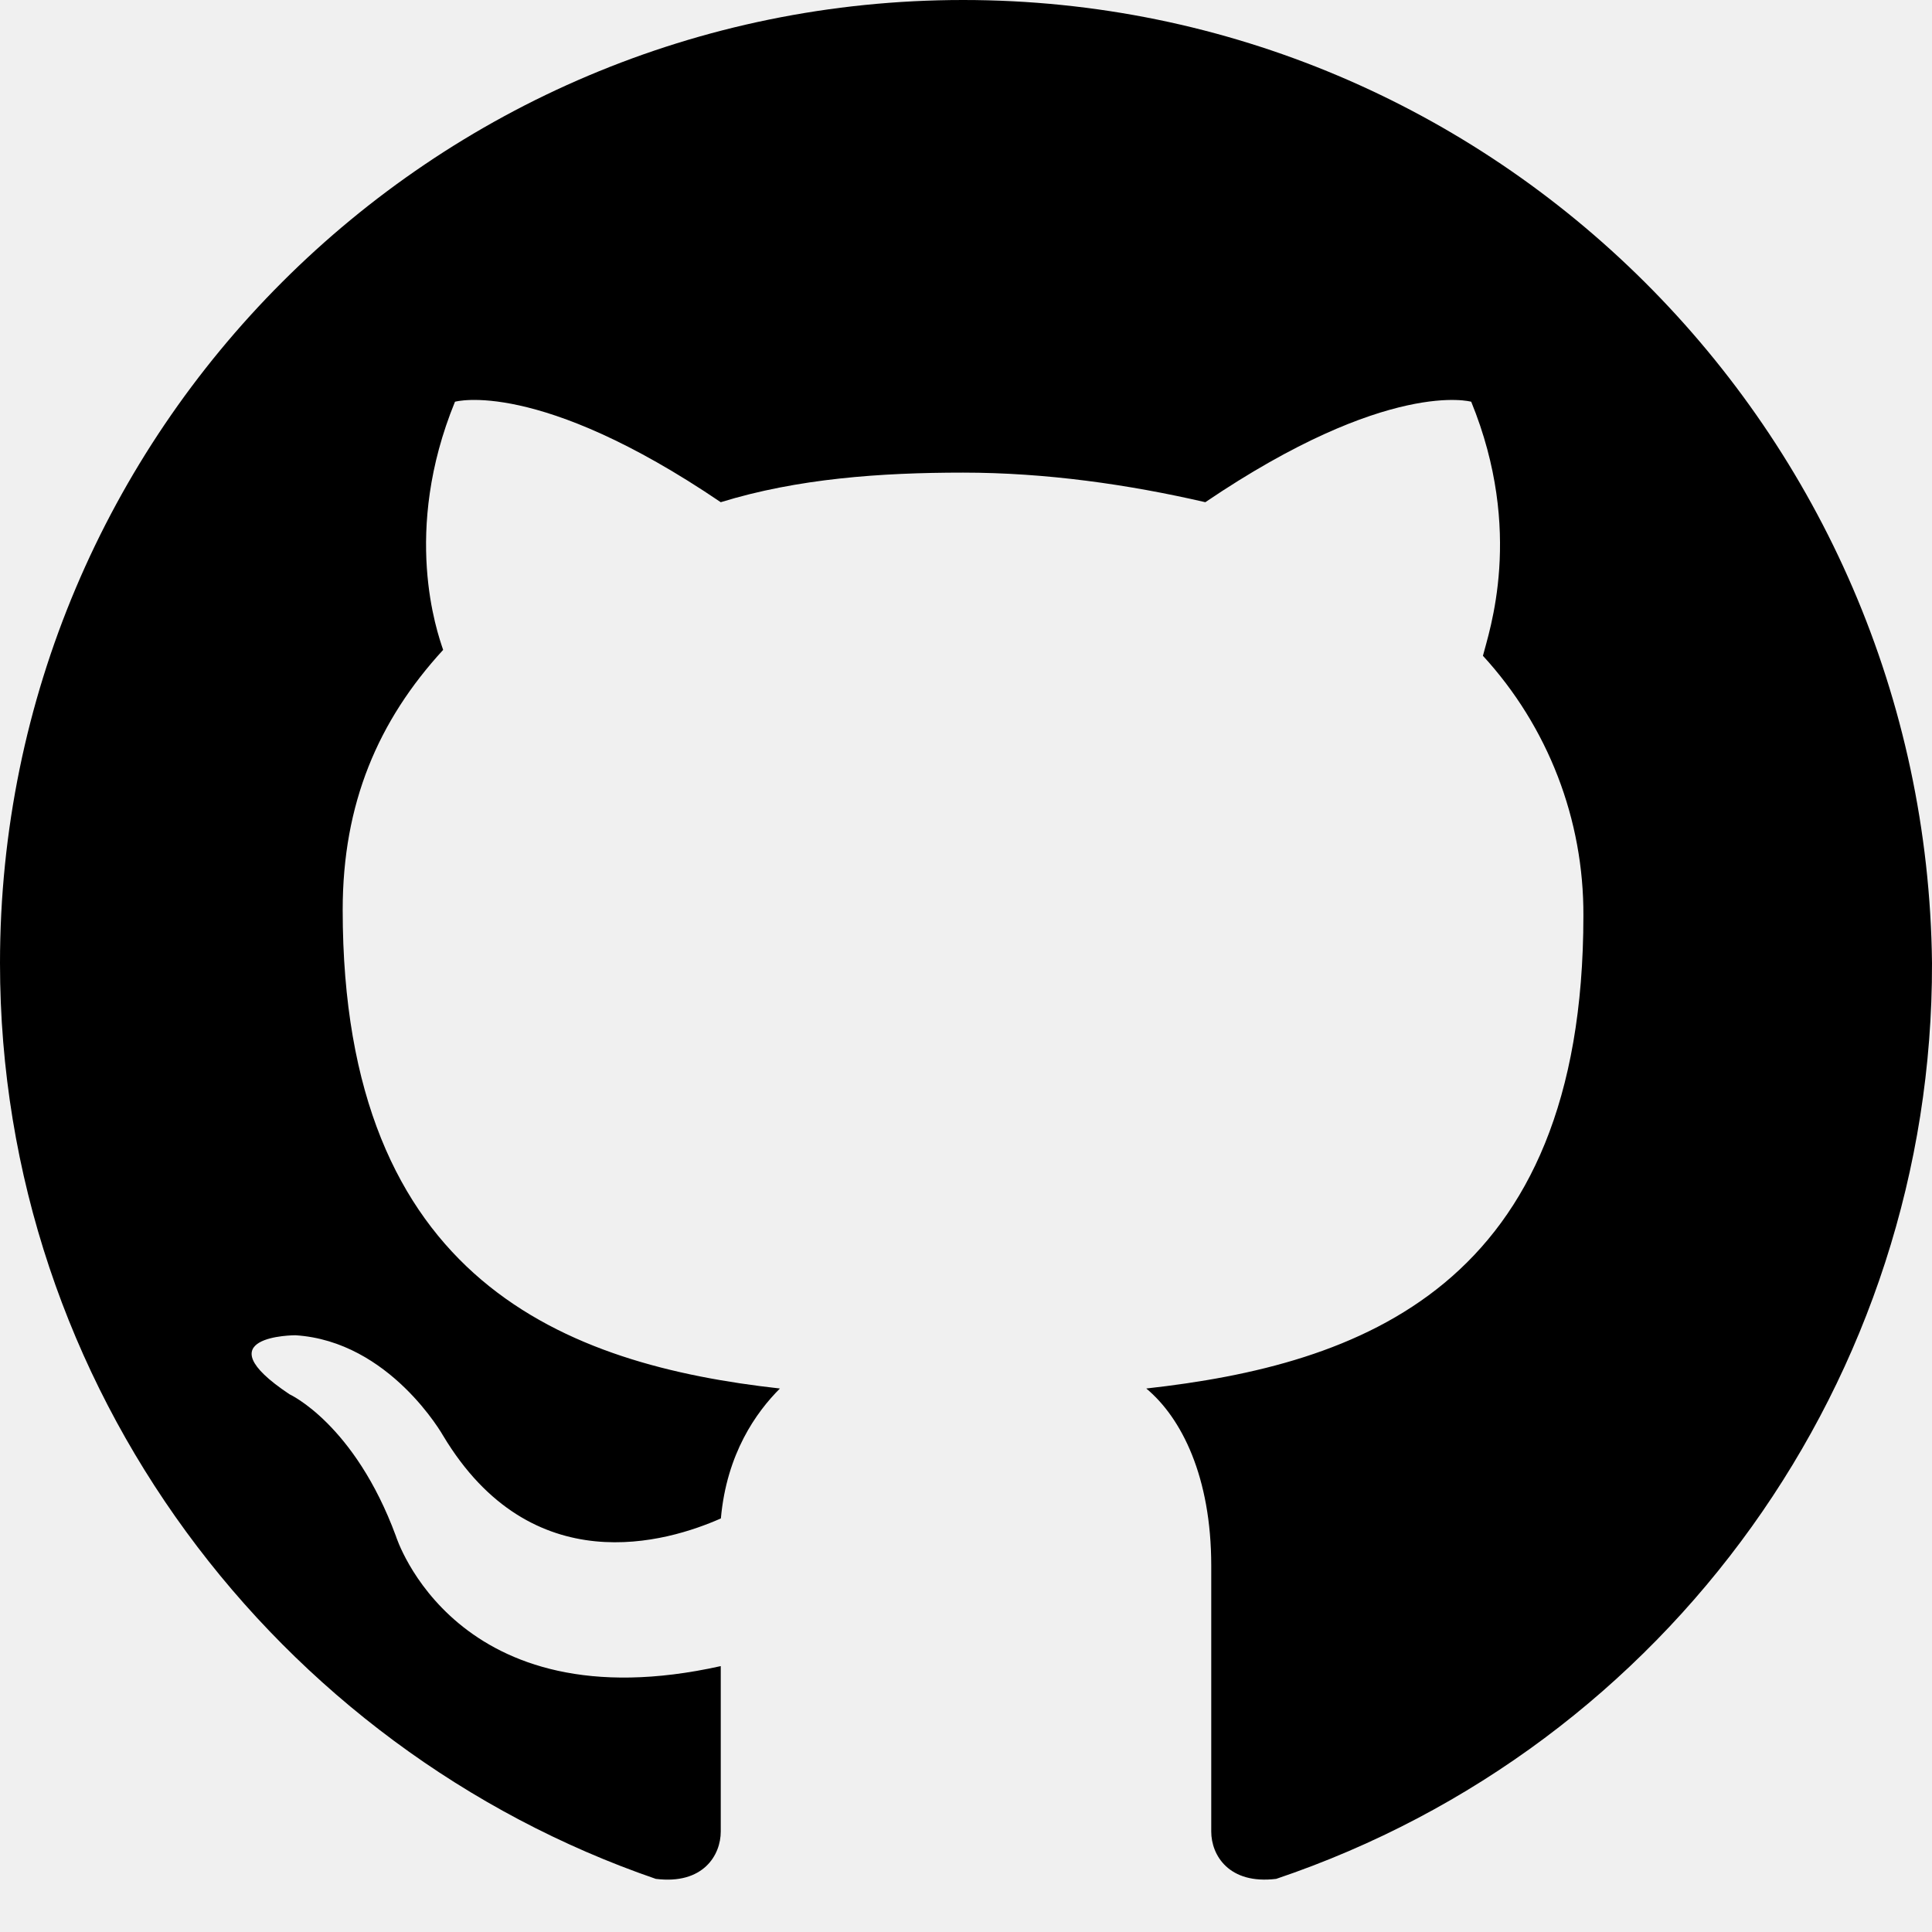
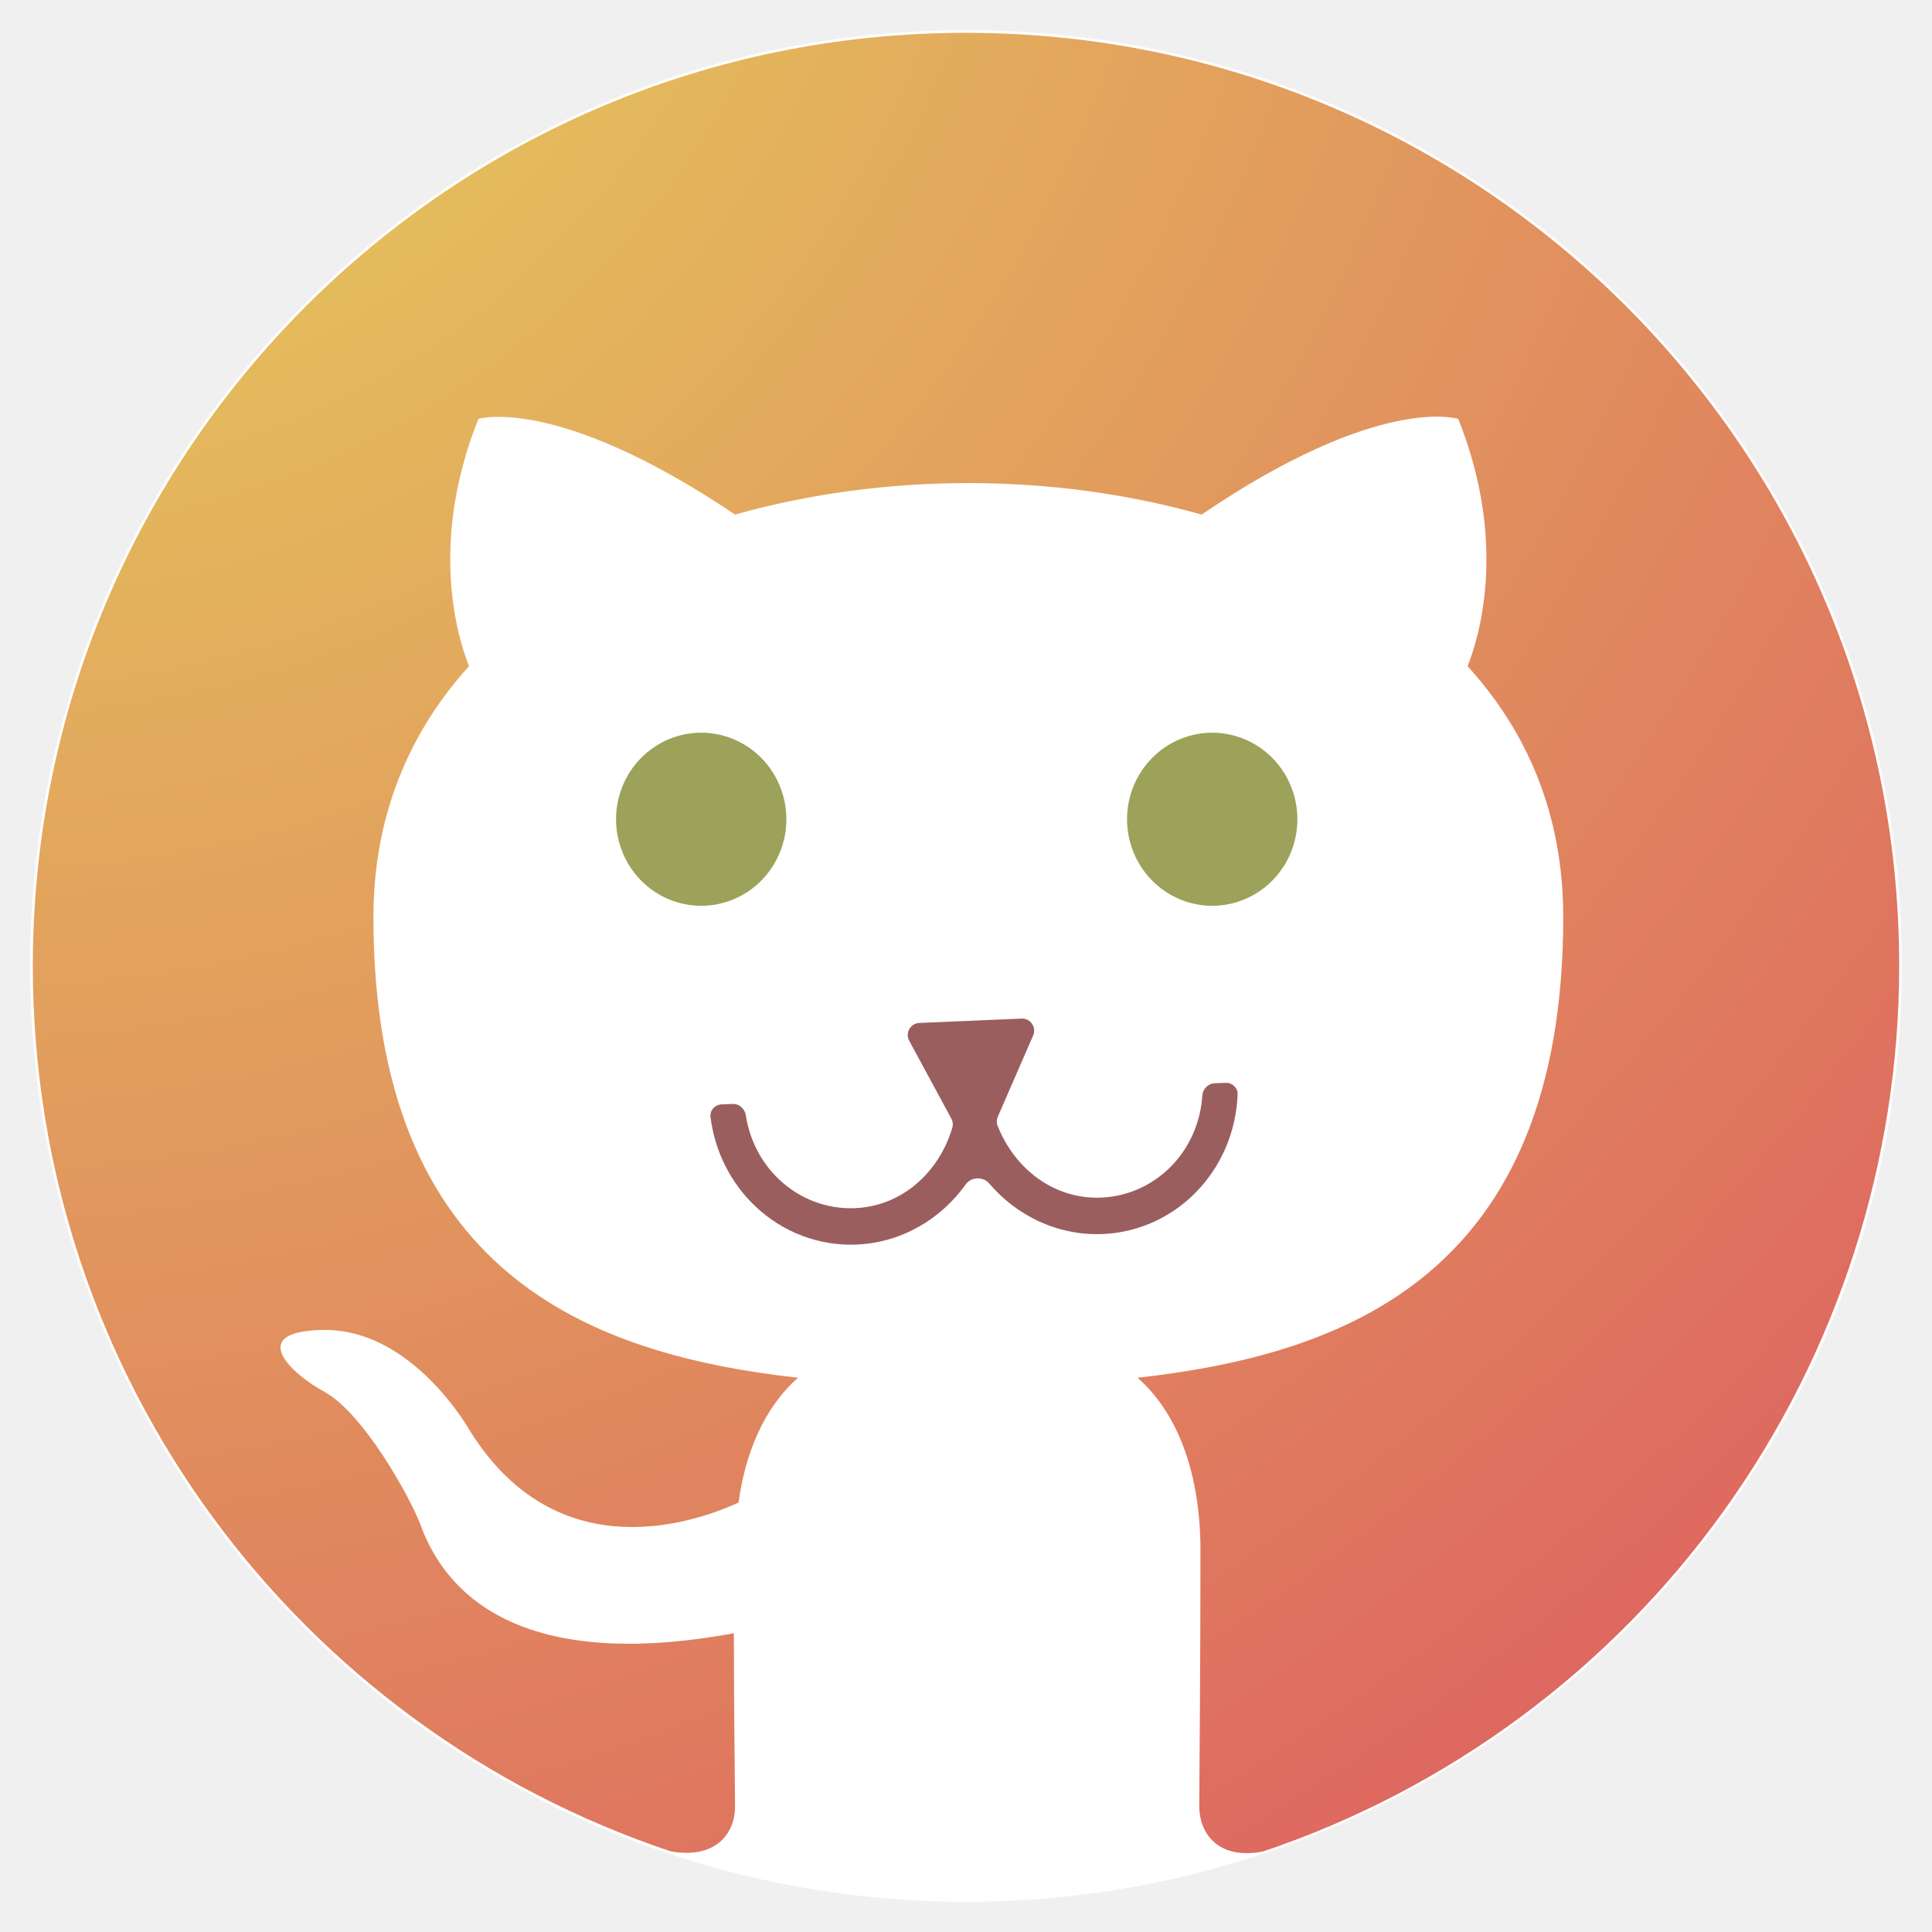
- <svg xmlns="http://www.w3.org/2000/svg" aria-hidden="true" role="img" class="iconify iconify--codicon" width="32" height="32" preserveAspectRatio="xMidYMid meet" viewBox="0 0 16 16">
-   <g fill="currentColor">
-     <path fill-rule="evenodd" clip-rule="evenodd" d="M7.976 0A7.977 7.977 0 0 0 0 7.976c0 3.522 2.3 6.507 5.431 7.584c.392.049.538-.196.538-.392v-1.37c-2.201.49-2.69-1.076-2.69-1.076c-.343-.93-.881-1.175-.881-1.175c-.734-.489.048-.489.048-.489c.783.049 1.224.832 1.224.832c.734 1.223 1.859.88 2.3.685c.048-.538.293-.88.489-1.076c-1.762-.196-3.621-.881-3.621-3.964c0-.88.293-1.566.832-2.153c-.05-.147-.343-.978.098-2.055c0 0 .685-.196 2.201.832c.636-.196 1.322-.245 2.007-.245s1.37.098 2.006.245c1.517-1.027 2.202-.832 2.202-.832c.44 1.077.146 1.908.097 2.104a3.16 3.16 0 0 1 .832 2.153c0 3.083-1.86 3.719-3.62 3.915c.293.244.538.733.538 1.467v2.202c0 .196.146.44.538.392A7.984 7.984 0 0 0 16 7.976C15.951 3.572 12.38 0 7.976 0z" />
-   </g>
+ <svg xmlns="http://www.w3.org/2000/svg" width="128" height="128" viewBox="0 0 128 128" fill="none">
+   <circle cx="64" cy="64" r="62" fill="white" />
+   <path fill-rule="evenodd" clip-rule="evenodd" d="M50.447 50.223C49.389 49.148 47.954 48.543 46.458 48.543C44.961 48.543 43.526 49.148 42.468 50.223C41.41 51.298 40.815 52.757 40.815 54.277C40.815 55.798 41.41 57.257 42.468 58.332C43.526 59.407 44.961 60.011 46.458 60.011C47.954 60.011 49.389 59.407 50.447 58.332C51.506 57.257 52.1 55.798 52.1 54.277C52.1 52.757 51.506 51.298 50.447 50.223ZM84.303 50.223C83.244 49.148 81.809 48.543 80.313 48.543C78.816 48.543 77.381 49.148 76.323 50.223C75.265 51.298 74.67 52.757 74.67 54.277C74.67 55.798 75.265 57.257 76.323 58.332C77.381 59.407 78.816 60.011 80.313 60.011C81.809 60.011 83.244 59.407 84.303 58.332C85.361 57.257 85.955 55.798 85.955 54.277C85.955 52.757 85.361 51.298 84.303 50.223Z" fill="#9CA259" />
+   <path d="M66.106 73.99L68.449 68.603C68.685 68.061 68.272 67.459 67.681 67.484L60.907 67.774C60.317 67.799 59.957 68.434 60.238 68.954L63.033 74.121C63.128 74.299 63.155 74.506 63.098 74.699C62.217 77.677 59.761 79.91 56.647 80.043C54.791 80.122 52.978 79.436 51.608 78.134C50.429 77.014 49.66 75.518 49.416 73.9C49.35 73.463 48.982 73.119 48.54 73.138L47.806 73.169C47.365 73.188 47.019 73.562 47.073 74C47.352 76.26 48.395 78.357 50.032 79.911C51.859 81.646 54.275 82.562 56.75 82.456C59.752 82.327 62.349 80.757 63.98 78.47C64.339 77.967 65.133 77.933 65.533 78.404C67.353 80.543 70.075 81.886 73.077 81.757C75.551 81.652 77.881 80.533 79.553 78.648C81.051 76.96 81.911 74.782 81.996 72.507C82.013 72.065 81.636 71.722 81.195 71.741L80.461 71.772C80.019 71.791 79.681 72.165 79.653 72.606C79.548 74.24 78.91 75.796 77.831 77.013C76.577 78.426 74.83 79.265 72.974 79.344C69.859 79.478 67.222 77.463 66.089 74.571C66.016 74.383 66.025 74.175 66.106 73.99Z" fill="#9B5E5E" />
+   <path fill-rule="evenodd" clip-rule="evenodd" d="M64 2.174C29.841 2.174 2.174 29.841 2.174 64C2.174 91.358 19.871 114.466 44.447 122.658C47.539 123.199 48.698 121.344 48.698 119.721C48.698 118.253 48.621 113.384 48.621 108.206C33.087 111.065 29.068 104.419 27.831 100.941C27.136 99.164 24.122 93.677 21.494 92.208C19.33 91.049 16.239 88.19 21.417 88.112C26.286 88.035 29.764 92.595 30.923 94.45C36.487 103.801 45.375 101.173 48.93 99.55C49.471 95.531 51.094 92.827 52.871 91.281C39.115 89.735 24.74 84.403 24.74 60.754C24.74 54.031 27.136 48.466 31.077 44.138C30.459 42.593 28.295 36.255 31.696 27.754C31.696 27.754 36.874 26.131 48.698 34.092C53.644 32.7 58.899 32.005 64.155 32.005C69.41 32.005 74.665 32.7 79.611 34.092C91.436 26.054 96.613 27.754 96.613 27.754C100.014 36.255 97.85 42.593 97.232 44.138C101.173 48.466 103.569 53.953 103.569 60.754C103.569 84.48 89.117 89.735 75.361 91.281C77.602 93.213 79.534 96.923 79.534 102.719C79.534 110.988 79.457 117.634 79.457 119.721C79.457 121.344 80.616 123.276 83.707 122.658C95.981 118.514 106.646 110.626 114.202 100.104C121.757 89.581 125.823 76.954 125.826 64C125.826 29.841 98.159 2.174 64 2.174Z" fill="url(#paint0_radial)" />
+   <defs>
+     <radialGradient id="paint0_radial" cx="0" cy="0" r="1" gradientUnits="userSpaceOnUse" gradientTransform="translate(2.41509 -17.5094) rotate(51.3402) scale(166.24 170.444)">
+       <stop stop-color="#E7EA5B" />
+       <stop offset="0.224" stop-color="#E4BD5C" />
+       <stop offset="1" stop-color="#DE6860" />
+     </radialGradient>
+   </defs>
</svg>
